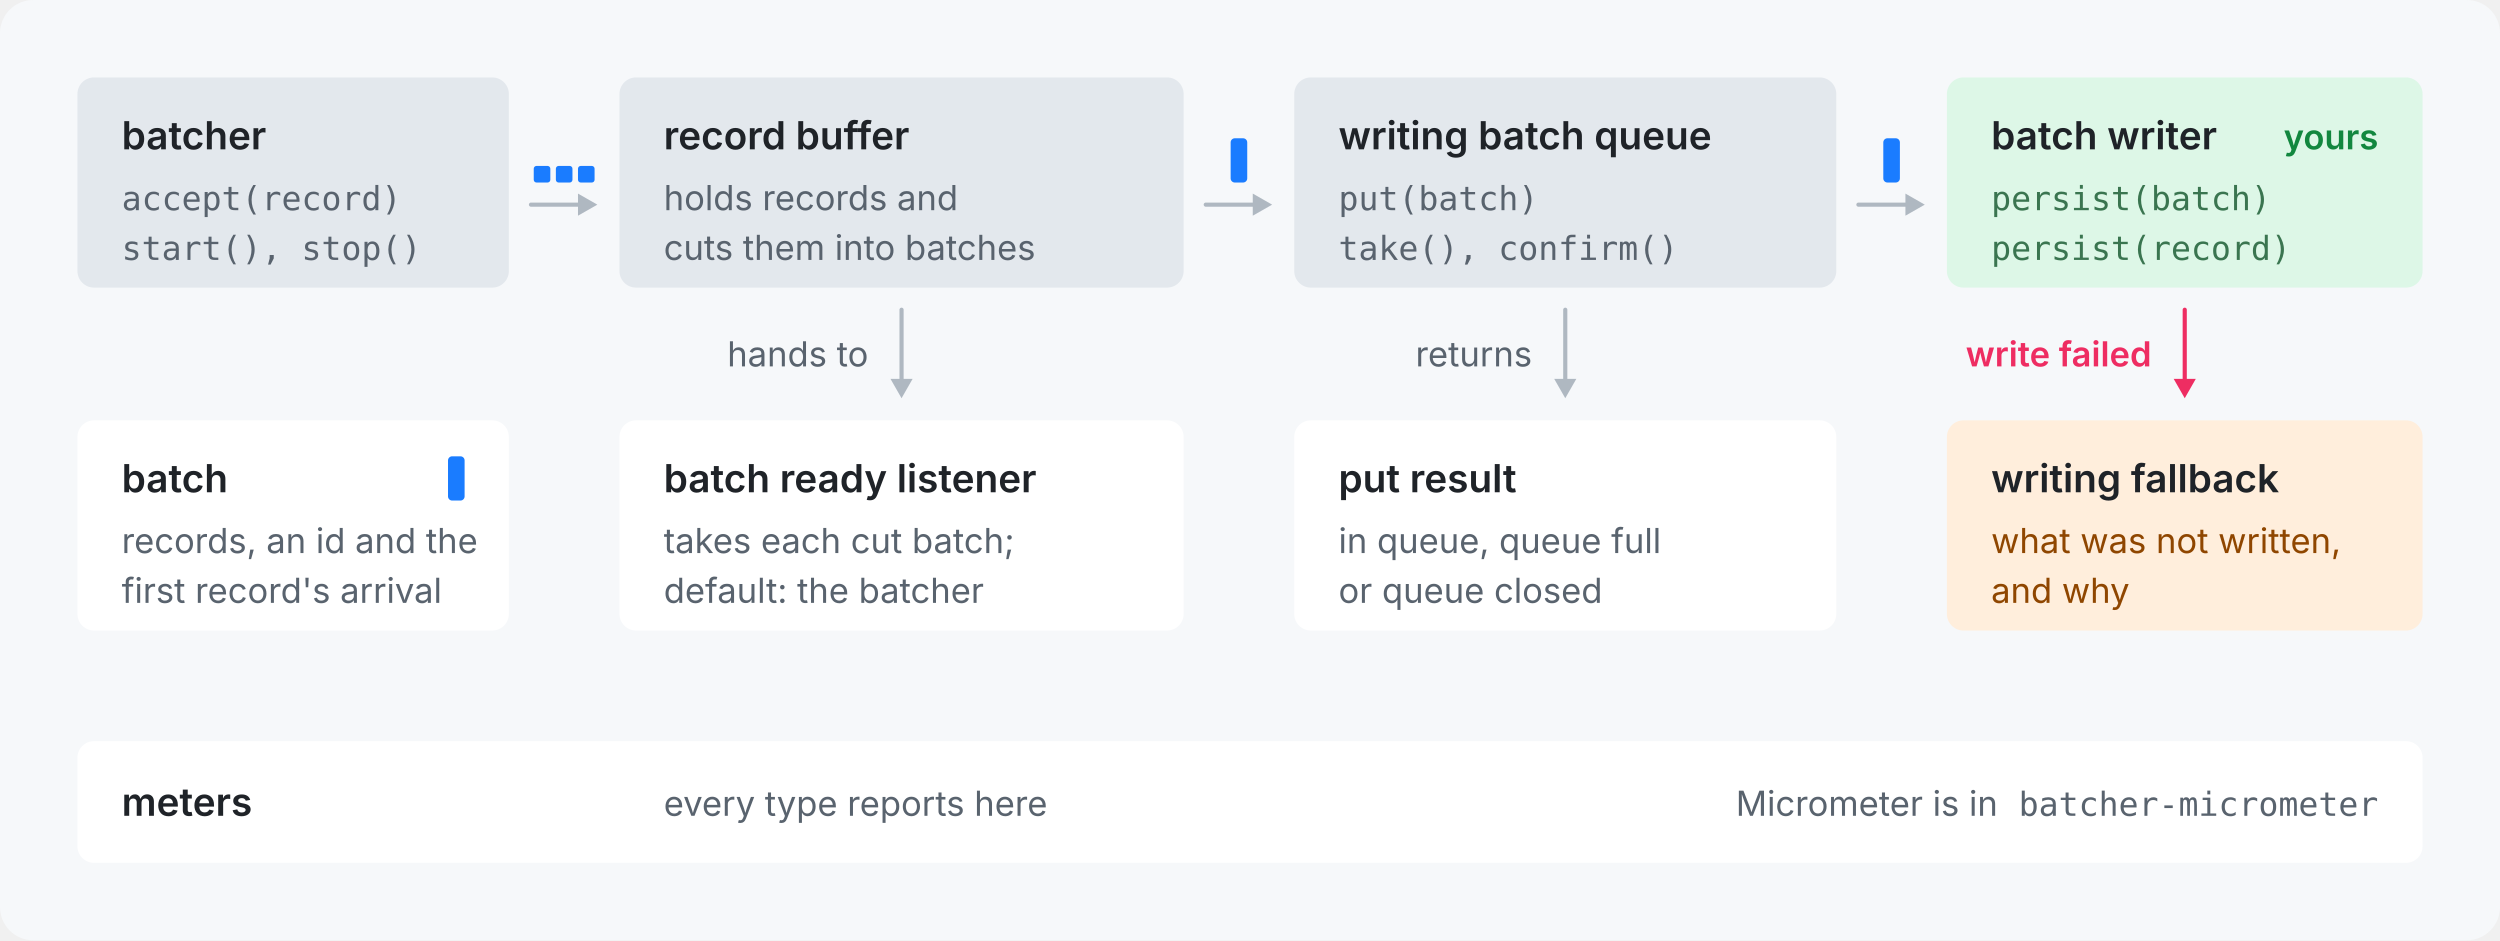
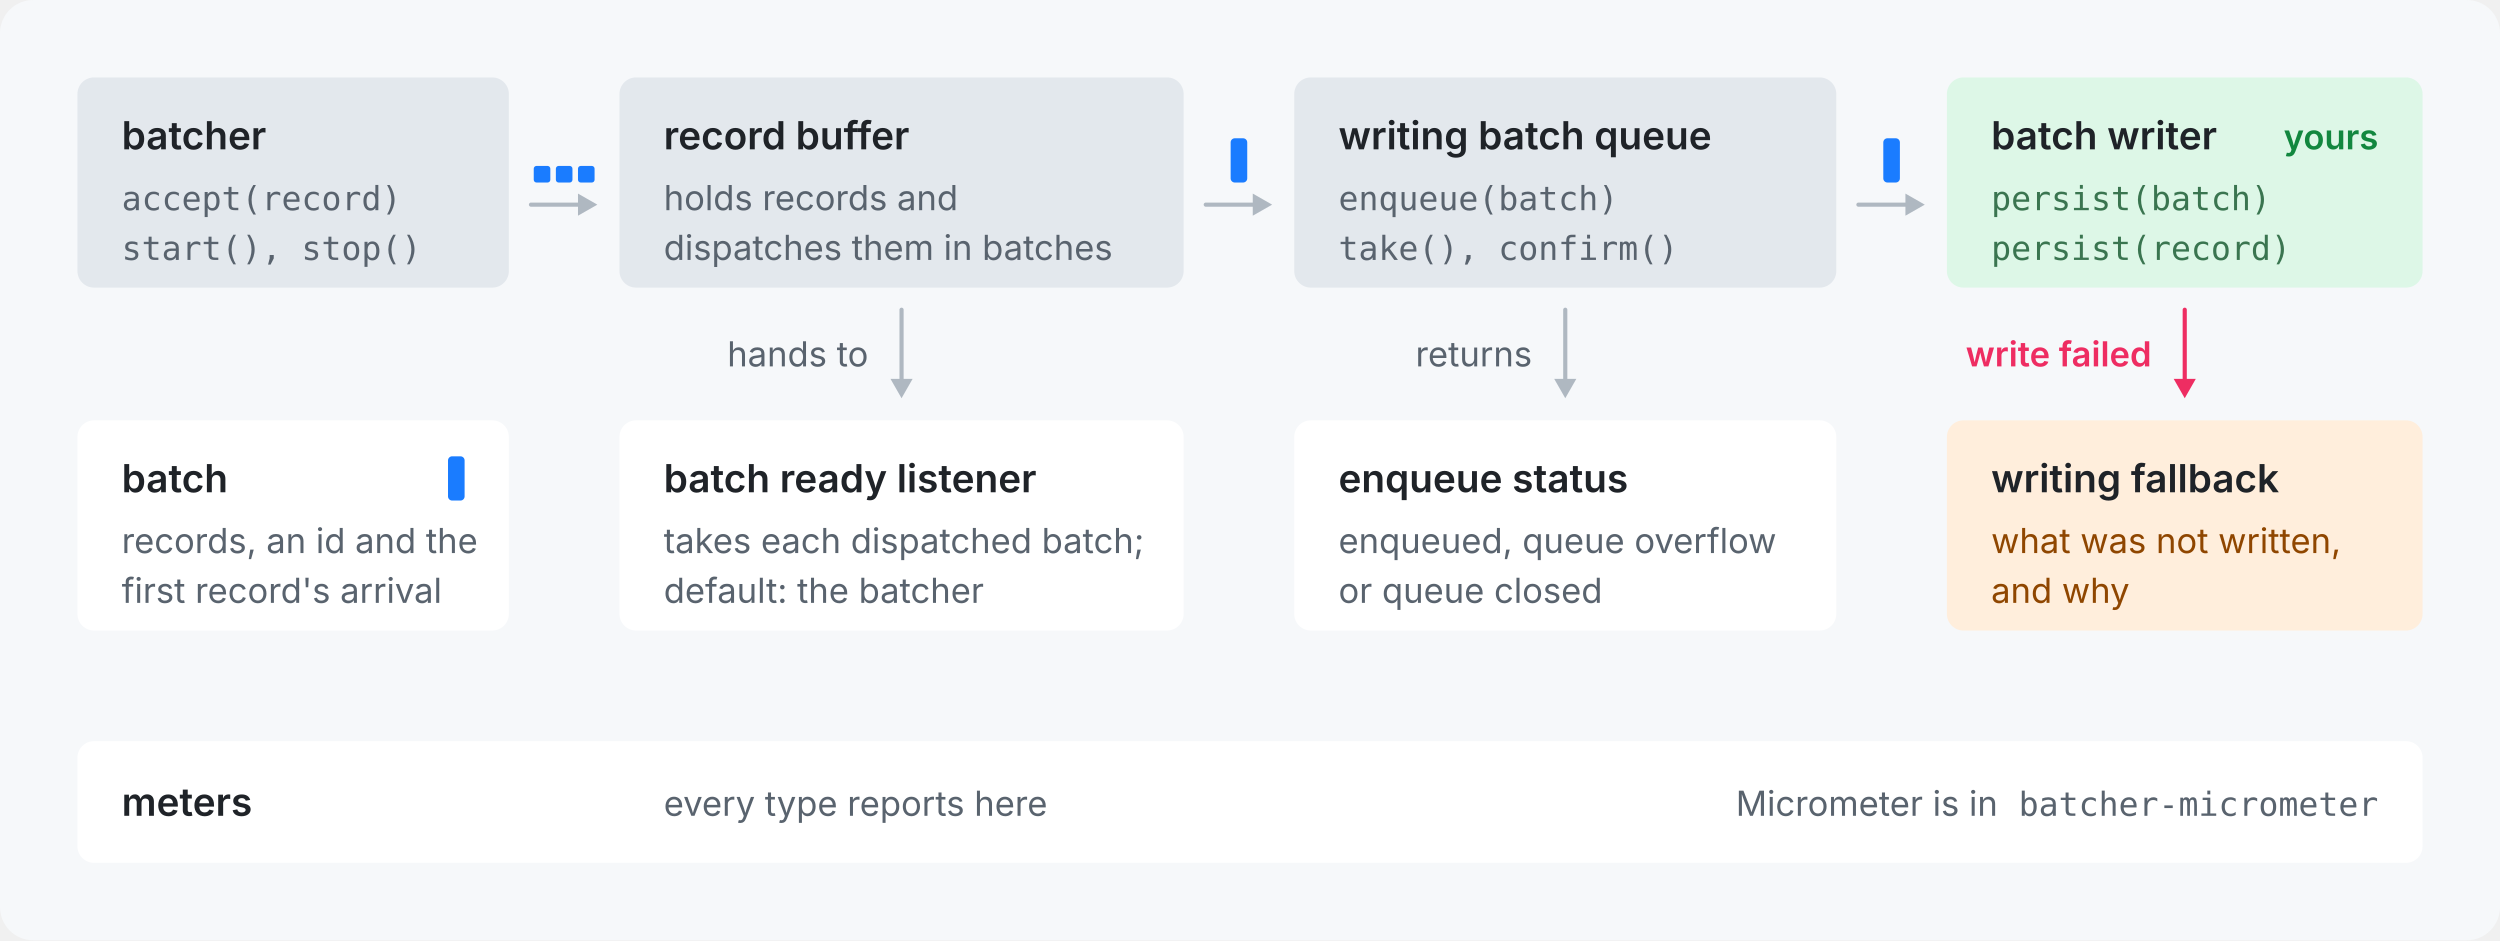
<svg xmlns="http://www.w3.org/2000/svg" viewBox="0 0 904 340" width="904" height="340" role="img">
  <rect width="904" height="340" rx="12" fill="#F6F8FA" />
  <g transform="translate(12,12)">
    <rect x="16.0" y="16.0" width="156.0" height="76.0" rx="6" fill="#E3E8ED" />
    <text x="32.0" y="42.0" font-family="-apple-system, BlinkMacSystemFont, 'Segoe UI', Inter, Helvetica, Arial, sans-serif" font-size="14" font-weight="600" fill="#1F2328" text-anchor="start">batcher</text>
    <text x="32.0" y="64.0" font-family="ui-monospace, SFMono-Regular, 'SF Mono', Menlo, Consolas, monospace" font-size="12" font-weight="400" fill="#59636E" text-anchor="start">accept(record)</text>
    <text x="32.0" y="82.0" font-family="ui-monospace, SFMono-Regular, 'SF Mono', Menlo, Consolas, monospace" font-size="12" font-weight="400" fill="#59636E" text-anchor="start">start(), stop()</text>
    <rect x="212.0" y="16.0" width="204.0" height="76.0" rx="6" fill="#E3E8ED" />
    <text x="228.0" y="42.0" font-family="-apple-system, BlinkMacSystemFont, 'Segoe UI', Inter, Helvetica, Arial, sans-serif" font-size="14" font-weight="600" fill="#1F2328" text-anchor="start">record buffer</text>
    <text x="228.0" y="64.0" font-family="-apple-system, BlinkMacSystemFont, 'Segoe UI', Inter, Helvetica, Arial, sans-serif" font-size="12.5" font-weight="400" fill="#59636E" text-anchor="start">holds records and</text>
-     <text x="228.0" y="82.0" font-family="-apple-system, BlinkMacSystemFont, 'Segoe UI', Inter, Helvetica, Arial, sans-serif" font-size="12.5" font-weight="400" fill="#59636E" text-anchor="start">cuts them into batches</text>
+     <text x="228.0" y="82.0" font-family="-apple-system, BlinkMacSystemFont, 'Segoe UI', Inter, Helvetica, Arial, sans-serif" font-size="12.5" font-weight="400" fill="#59636E" text-anchor="start">dispatches them in batches</text>
    <rect x="456.0" y="16.0" width="196.0" height="76.0" rx="6" fill="#E3E8ED" />
    <text x="472.0" y="42.0" font-family="-apple-system, BlinkMacSystemFont, 'Segoe UI', Inter, Helvetica, Arial, sans-serif" font-size="14" font-weight="600" fill="#1F2328" text-anchor="start">writing batch queue</text>
-     <text x="472.0" y="64.0" font-family="ui-monospace, SFMono-Regular, 'SF Mono', Menlo, Consolas, monospace" font-size="12" font-weight="400" fill="#59636E" text-anchor="start">put(batch)</text>
+     <text x="472.0" y="64.0" font-family="ui-monospace, SFMono-Regular, 'SF Mono', Menlo, Consolas, monospace" font-size="12" font-weight="400" fill="#59636E" text-anchor="start">enqueue(batch)</text>
    <text x="472.0" y="82.0" font-family="ui-monospace, SFMono-Regular, 'SF Mono', Menlo, Consolas, monospace" font-size="12" font-weight="400" fill="#59636E" text-anchor="start">take(), confirm()</text>
    <rect x="692.0" y="16.0" width="172.0" height="76.0" rx="6" fill="#DDF7E7" />
    <text x="708.0" y="42.0" font-family="-apple-system, BlinkMacSystemFont, 'Segoe UI', Inter, Helvetica, Arial, sans-serif" font-size="14" font-weight="600" fill="#1F2328" text-anchor="start">batch writer</text>
    <text x="848.0" y="42.0" font-family="-apple-system, BlinkMacSystemFont, 'Segoe UI', Inter, Helvetica, Arial, sans-serif" font-size="12.5" font-weight="600" fill="#12873F" text-anchor="end">yours</text>
    <text x="708.0" y="64.0" font-family="ui-monospace, SFMono-Regular, 'SF Mono', Menlo, Consolas, monospace" font-size="12" font-weight="400" fill="#3A7550" text-anchor="start">persist(batch)</text>
    <text x="708.0" y="82.0" font-family="ui-monospace, SFMono-Regular, 'SF Mono', Menlo, Consolas, monospace" font-size="12" font-weight="400" fill="#3A7550" text-anchor="start">persist(record)</text>
    <rect x="16.0" y="140.0" width="156.0" height="76.0" rx="6" fill="#FFFFFF" />
    <text x="32.0" y="166.0" font-family="-apple-system, BlinkMacSystemFont, 'Segoe UI', Inter, Helvetica, Arial, sans-serif" font-size="14" font-weight="600" fill="#1F2328" text-anchor="start">batch</text>
    <text x="32.0" y="188.0" font-family="-apple-system, BlinkMacSystemFont, 'Segoe UI', Inter, Helvetica, Arial, sans-serif" font-size="12.5" font-weight="400" fill="#59636E" text-anchor="start">records, an id and the</text>
    <text x="32.0" y="206.0" font-family="-apple-system, BlinkMacSystemFont, 'Segoe UI', Inter, Helvetica, Arial, sans-serif" font-size="12.5" font-weight="400" fill="#59636E" text-anchor="start">first record's arrival</text>
    <rect x="150.0" y="153.0" width="6.0" height="16.0" rx="1.5" fill="#1A7CFF" />
    <rect x="212.0" y="140.0" width="204.0" height="76.0" rx="6" fill="#FFFFFF" />
    <text x="228.0" y="166.0" font-family="-apple-system, BlinkMacSystemFont, 'Segoe UI', Inter, Helvetica, Arial, sans-serif" font-size="14" font-weight="600" fill="#1F2328" text-anchor="start">batch ready listener</text>
-     <text x="228.0" y="188.0" font-family="-apple-system, BlinkMacSystemFont, 'Segoe UI', Inter, Helvetica, Arial, sans-serif" font-size="12.5" font-weight="400" fill="#59636E" text-anchor="start">takes each cut batch;</text>
+     <text x="228.0" y="188.0" font-family="-apple-system, BlinkMacSystemFont, 'Segoe UI', Inter, Helvetica, Arial, sans-serif" font-size="12.5" font-weight="400" fill="#59636E" text-anchor="start">takes each dispatched batch;</text>
    <text x="228.0" y="206.0" font-family="-apple-system, BlinkMacSystemFont, 'Segoe UI', Inter, Helvetica, Arial, sans-serif" font-size="12.5" font-weight="400" fill="#59636E" text-anchor="start">default: the batcher</text>
    <rect x="456.0" y="140.0" width="196.0" height="76.0" rx="6" fill="#FFFFFF" />
-     <text x="472.0" y="166.0" font-family="-apple-system, BlinkMacSystemFont, 'Segoe UI', Inter, Helvetica, Arial, sans-serif" font-size="14" font-weight="600" fill="#1F2328" text-anchor="start">put result</text>
-     <text x="472.0" y="188.0" font-family="-apple-system, BlinkMacSystemFont, 'Segoe UI', Inter, Helvetica, Arial, sans-serif" font-size="12.5" font-weight="400" fill="#59636E" text-anchor="start">in queue, queue full</text>
+     <text x="472.0" y="166.0" font-family="-apple-system, BlinkMacSystemFont, 'Segoe UI', Inter, Helvetica, Arial, sans-serif" font-size="14" font-weight="600" fill="#1F2328" text-anchor="start">enqueue status</text>
+     <text x="472.0" y="188.0" font-family="-apple-system, BlinkMacSystemFont, 'Segoe UI', Inter, Helvetica, Arial, sans-serif" font-size="12.5" font-weight="400" fill="#59636E" text-anchor="start">enqueued, queue overflow</text>
    <text x="472.0" y="206.0" font-family="-apple-system, BlinkMacSystemFont, 'Segoe UI', Inter, Helvetica, Arial, sans-serif" font-size="12.5" font-weight="400" fill="#59636E" text-anchor="start">or queue closed</text>
    <rect x="692.0" y="140.0" width="172.0" height="76.0" rx="6" fill="#FFEEDC" />
    <text x="708.0" y="166.0" font-family="-apple-system, BlinkMacSystemFont, 'Segoe UI', Inter, Helvetica, Arial, sans-serif" font-size="14" font-weight="600" fill="#1F2328" text-anchor="start">writing fallback</text>
    <text x="708.0" y="188.0" font-family="-apple-system, BlinkMacSystemFont, 'Segoe UI', Inter, Helvetica, Arial, sans-serif" font-size="12.5" font-weight="400" fill="#8F4600" text-anchor="start">what was not written,</text>
    <text x="708.0" y="206.0" font-family="-apple-system, BlinkMacSystemFont, 'Segoe UI', Inter, Helvetica, Arial, sans-serif" font-size="12.5" font-weight="400" fill="#8F4600" text-anchor="start">and why</text>
    <path d="M180,62.0 L198,62.0" stroke="#AFB8C1" stroke-width="1.5" fill="none" stroke-linecap="round" stroke-linejoin="round" />
    <path d="M197,58.0 L204,62.0 L197,66.0 Z" fill="#AFB8C1" />
    <rect x="181.0" y="48.0" width="6.0" height="6.0" rx="1" fill="#1A7CFF" />
    <rect x="189.0" y="48.0" width="6.0" height="6.0" rx="1" fill="#1A7CFF" />
    <rect x="197.0" y="48.0" width="6.0" height="6.0" rx="1" fill="#1A7CFF" />
    <path d="M424,62.0 L442,62.0" stroke="#AFB8C1" stroke-width="1.5" fill="none" stroke-linecap="round" stroke-linejoin="round" />
    <path d="M441,58.0 L448,62.0 L441,66.0 Z" fill="#AFB8C1" />
    <rect x="433.0" y="38.0" width="6.0" height="16.0" rx="1.5" fill="#1A7CFF" />
    <path d="M660,62.0 L678,62.0" stroke="#AFB8C1" stroke-width="1.5" fill="none" stroke-linecap="round" stroke-linejoin="round" />
    <path d="M677,58.0 L684,62.0 L677,66.0 Z" fill="#AFB8C1" />
    <rect x="669.0" y="38.0" width="6.0" height="16.0" rx="1.5" fill="#1A7CFF" />
    <path d="M314.0,100 L314.0,126" stroke="#AFB8C1" stroke-width="1.5" fill="none" stroke-linecap="round" stroke-linejoin="round" />
    <path d="M310.0,125 L314.0,132 L318.0,125 Z" fill="#AFB8C1" />
    <text x="302.0" y="120.5" font-family="-apple-system, BlinkMacSystemFont, 'Segoe UI', Inter, Helvetica, Arial, sans-serif" font-size="12.5" font-weight="400" fill="#59636E" text-anchor="end">hands to</text>
    <path d="M554.0,100 L554.0,126" stroke="#AFB8C1" stroke-width="1.5" fill="none" stroke-linecap="round" stroke-linejoin="round" />
    <path d="M550.0,125 L554.0,132 L558.0,125 Z" fill="#AFB8C1" />
    <text x="542.0" y="120.5" font-family="-apple-system, BlinkMacSystemFont, 'Segoe UI', Inter, Helvetica, Arial, sans-serif" font-size="12.5" font-weight="400" fill="#59636E" text-anchor="end">returns</text>
    <path d="M778.0,100 L778.0,126" stroke="#EE2D62" stroke-width="1.5" fill="none" stroke-linecap="round" stroke-linejoin="round" />
    <path d="M774.0,125 L778.0,132 L782.0,125 Z" fill="#EE2D62" />
    <text x="766.0" y="120.5" font-family="-apple-system, BlinkMacSystemFont, 'Segoe UI', Inter, Helvetica, Arial, sans-serif" font-size="12.5" font-weight="600" fill="#EE2D62" text-anchor="end">write failed</text>
    <rect x="16.0" y="256.0" width="848.0" height="44.0" rx="6" fill="#FFFFFF" />
    <text x="32.0" y="283.0" font-family="-apple-system, BlinkMacSystemFont, 'Segoe UI', Inter, Helvetica, Arial, sans-serif" font-size="14" font-weight="600" fill="#1F2328" text-anchor="start">meters</text>
    <text x="228.0" y="283.0" font-family="-apple-system, BlinkMacSystemFont, 'Segoe UI', Inter, Helvetica, Arial, sans-serif" font-size="12.5" font-weight="400" fill="#59636E" text-anchor="start">every type reports here</text>
    <text x="848.0" y="283.0" font-family="ui-monospace, SFMono-Regular, 'SF Mono', Menlo, Consolas, monospace" font-size="12" font-weight="400" fill="#59636E" text-anchor="end">batcher-micrometer</text>
    <text x="710.4" y="283.0" font-family="-apple-system, BlinkMacSystemFont, 'Segoe UI', Inter, Helvetica, Arial, sans-serif" font-size="12.5" font-weight="400" fill="#59636E" text-anchor="end">Micrometer is in</text>
  </g>
</svg>
